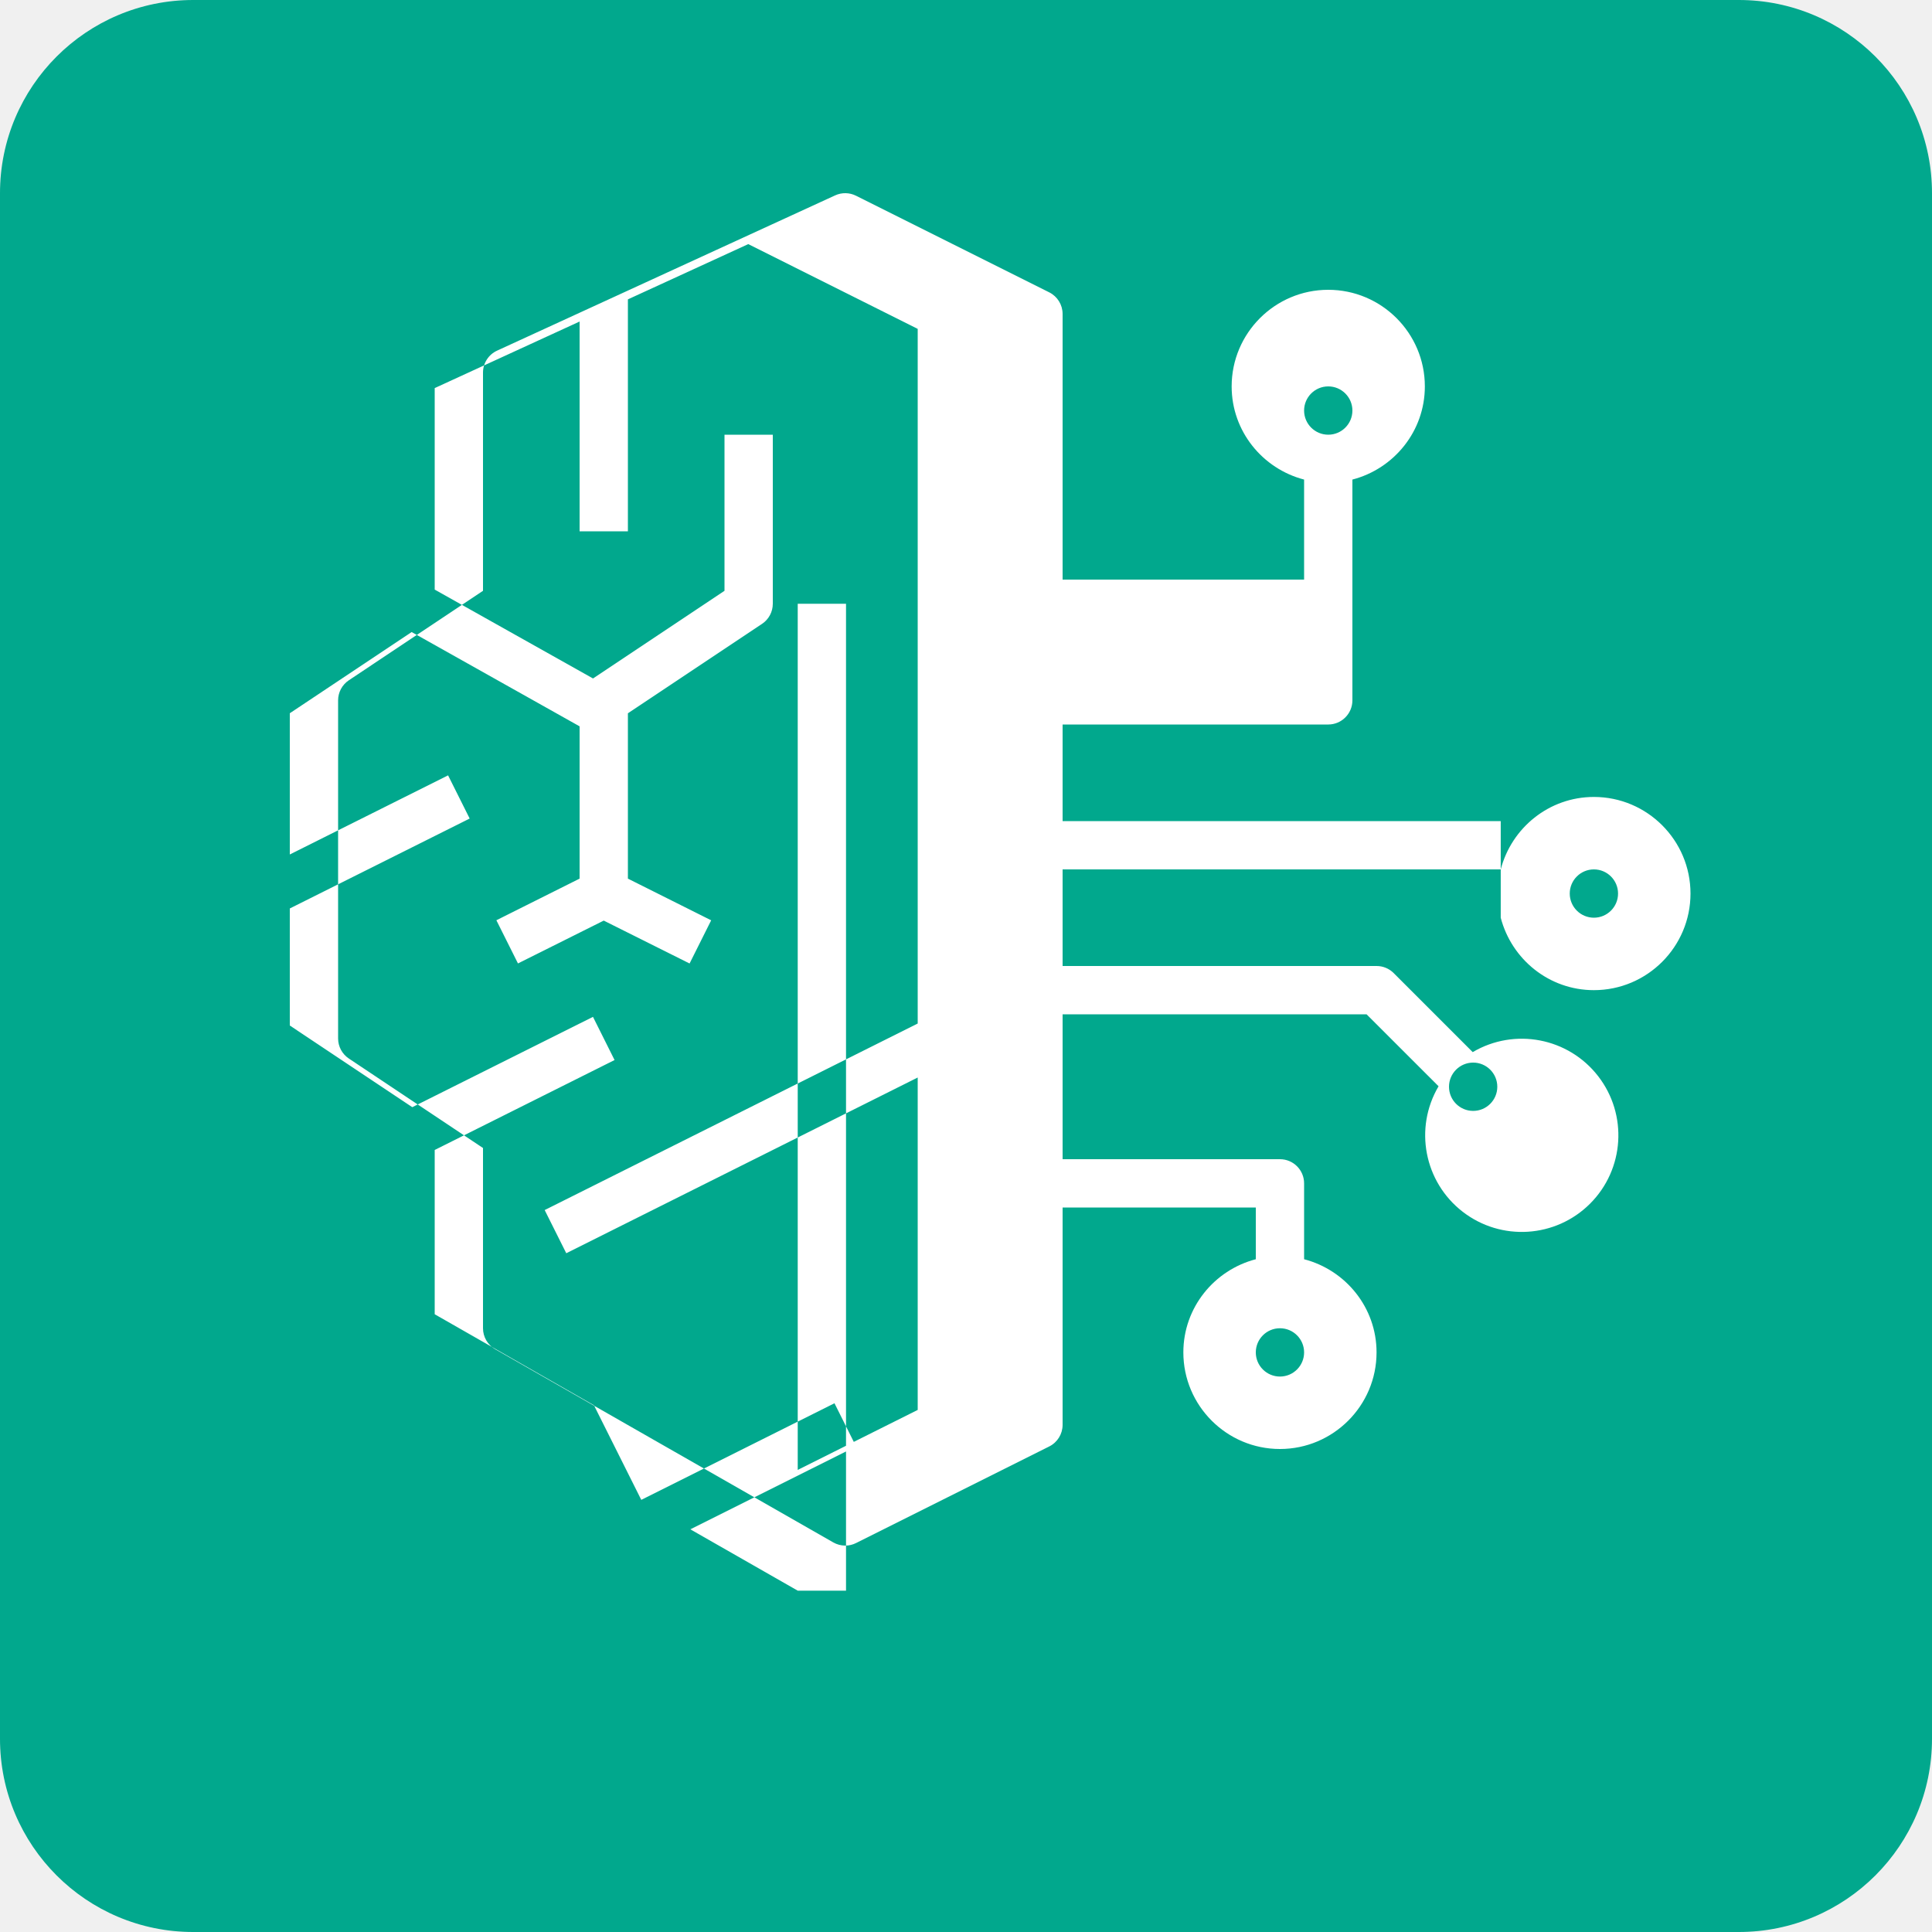
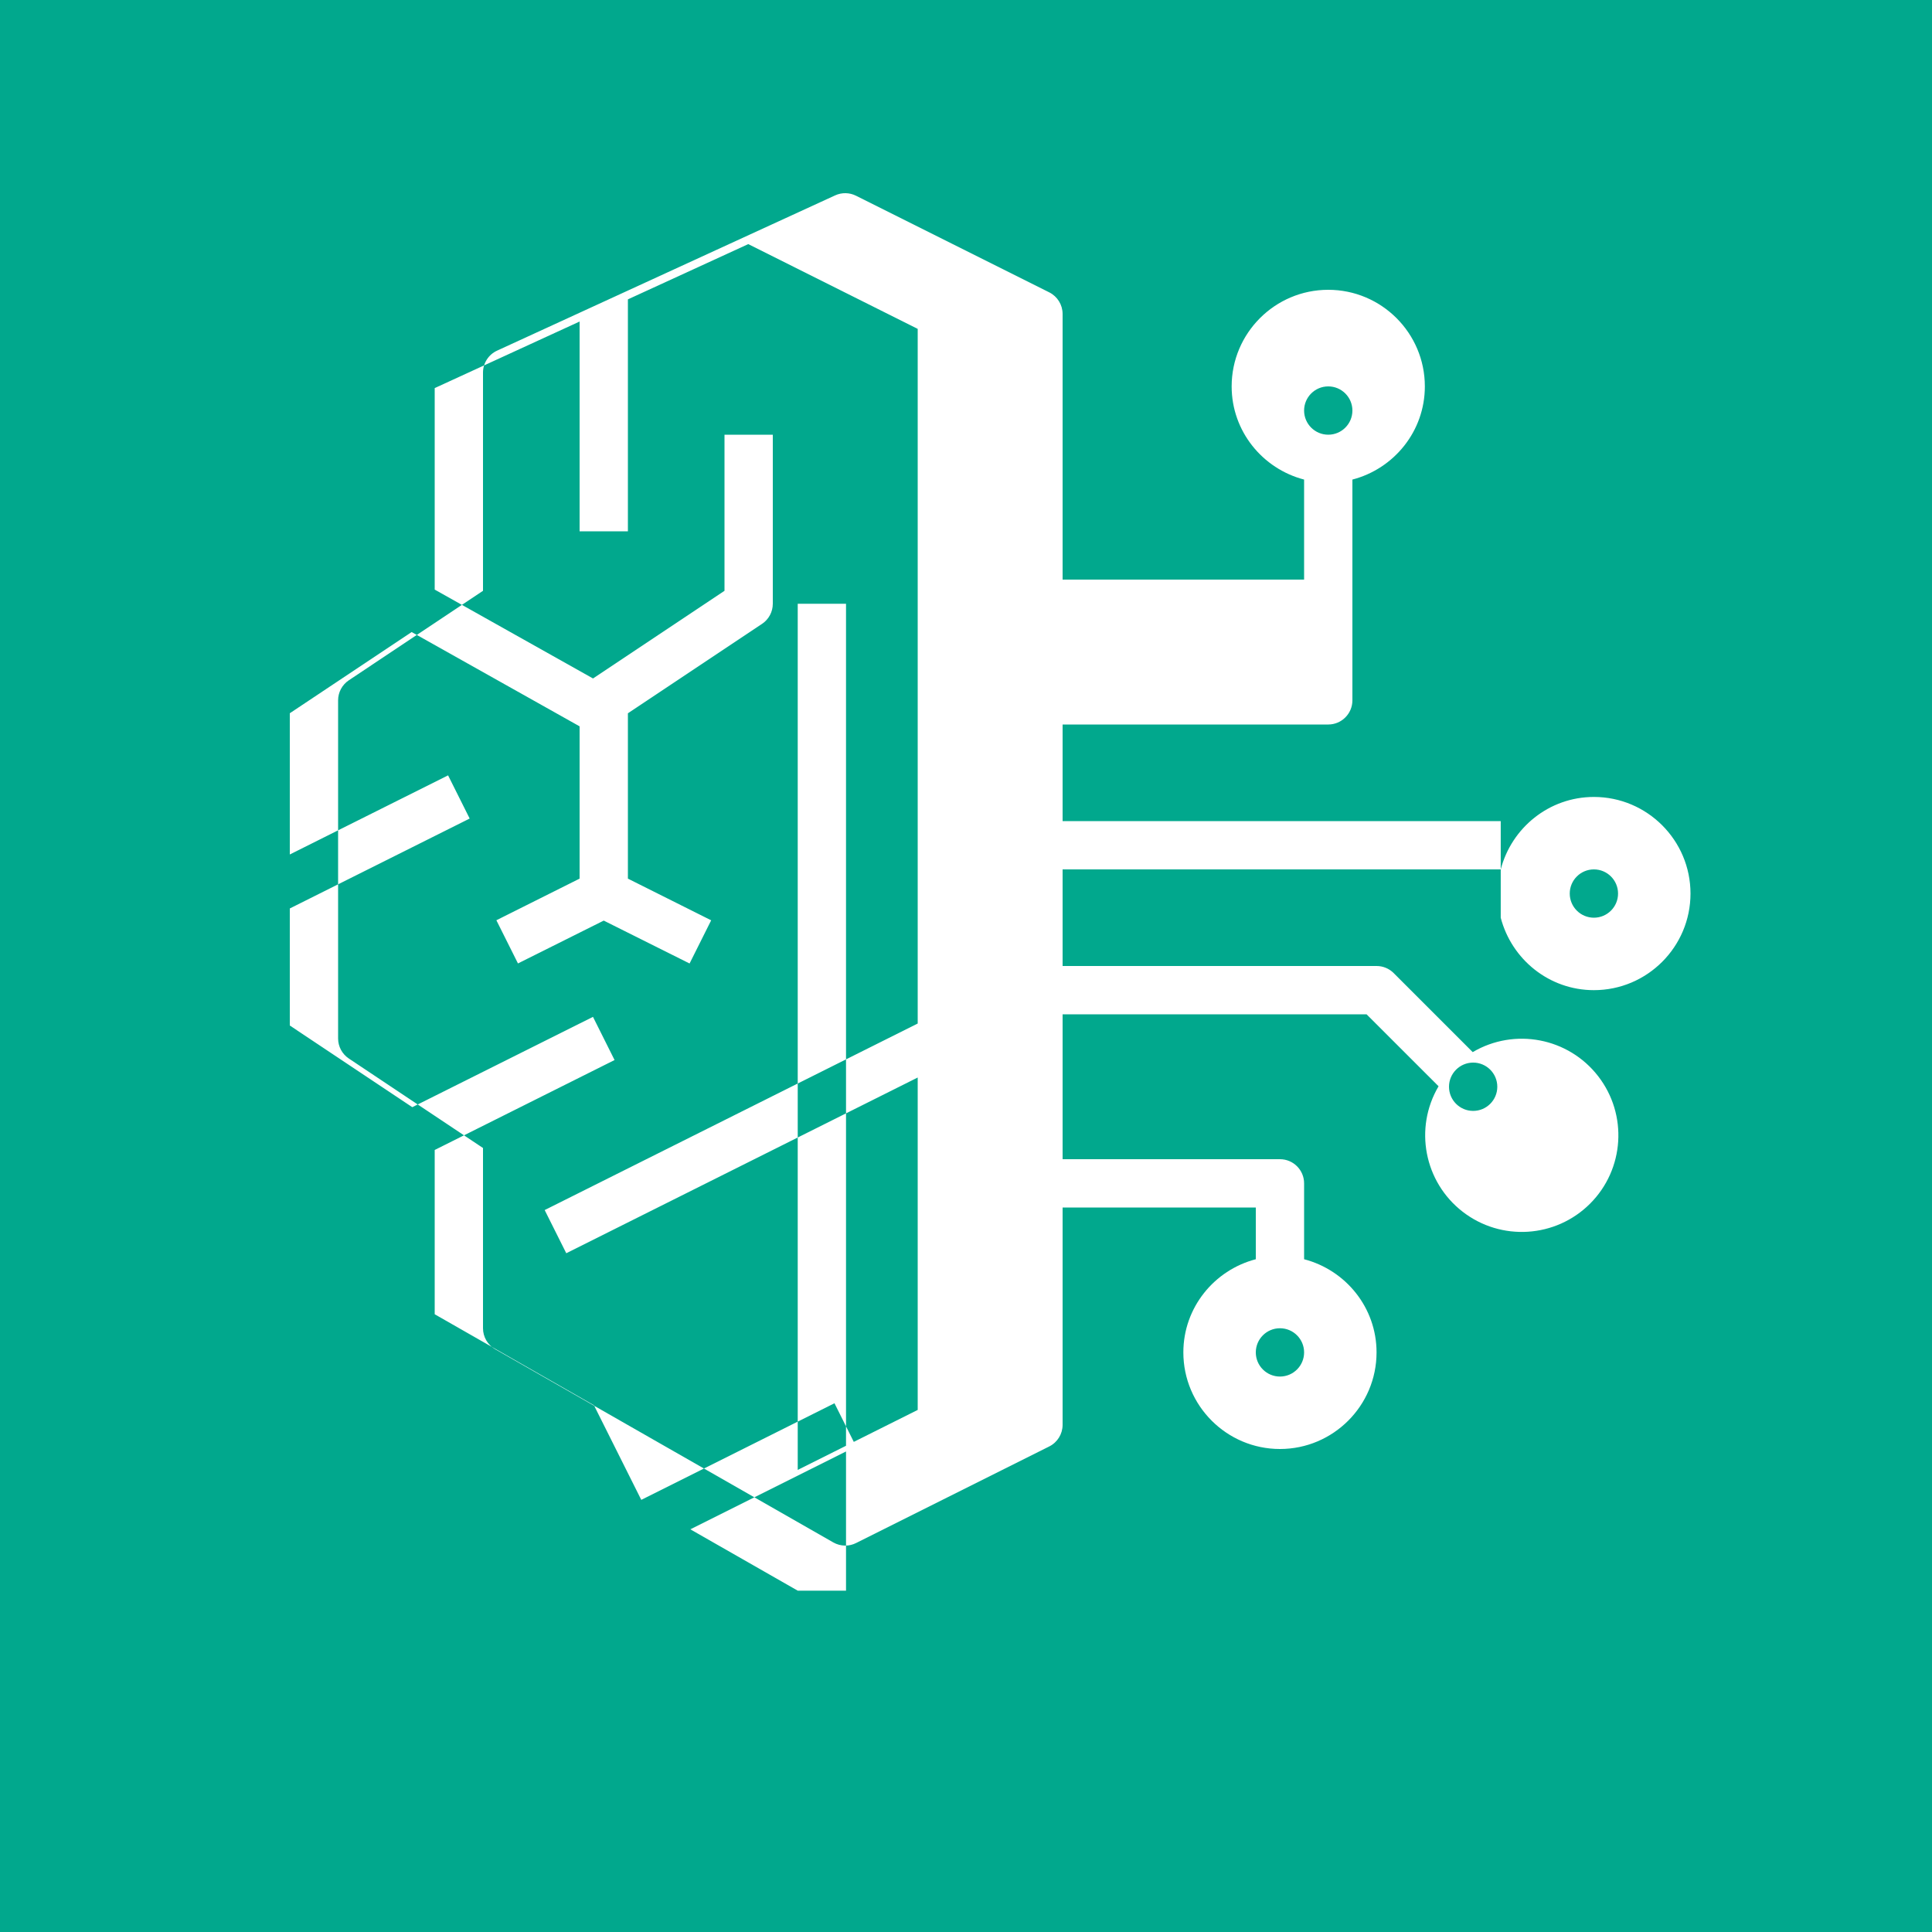
<svg xmlns="http://www.w3.org/2000/svg" role="img" viewBox="0 0 40 40">
-   <rect width="40" height="40" rx="4" fill="#01A88D" />
+   <rect width="40" height="40" fill="#01A88D" />
  <path fill="#fff" d="m16.516 32.933-2.223-1.27 3.431-1.716-.447-.894-4 2-.98-1.959L9 27.21v-3.401l3.724-1.862-.447-.894-3.741 1.87L6 21.232v-2.423l3.724-1.862-.447-.894L6 17.691v-2.924l2.523-1.681L12 15.038v3.153l-1.723.862.447.894L12.5 19.06l1.777.888.447-.894L13 18.191v-3.423l2.778-1.852A.5.5 0 0 0 16 12.5V9h-1v3.232l-2.722 1.815L9 12.207v-4.172l3-1.378V11h1V6.198l2.492-1.144L19 6.809v14.382l-7.723 3.862.447.894L19 22.309v6.882l-2.484 1.242V12.5h1v20.433Zm14.555-13.933C31.295 19.86 32.071 20.5 33 20.5c1.103 0 2-.897 2-2s-.897-2-2-2c-.929 0-1.705.64-1.929 1.5H22v-3h5.5a.5.5 0 0 0 .5-.5V9.929c.86-.224 1.5-1 1.5-1.929 0-1.103-.897-2-2-2s-2 .897-2 2c0 .929.64 1.705 1.5 1.929V12h-5V6.5a.5.5 0 0 0-.276-.447l-4-2a.5.5 0 0 0-.433-.008l-7 3.215A.5.5 0 0 0 10 7.714v4.518l-2.777 1.852A.5.5 0 0 0 7 14.5v7a.5.5 0 0 0 .223.416L10 23.768V27.5a.5.5 0 0 0 .252.434l7 4A.5.5 0 0 0 17.5 32a.5.5 0 0 0 .224-.053l4-2A.5.5 0 0 0 22 29.5V25h4v1.071c-.86.224-1.5 1-1.5 1.929 0 1.103.898 2 2 2s2-.897 2-2c0-.929-.64-1.705-1.5-1.929V24.5a.5.5 0 0 0-.5-.5H22v-3h6.293l1.491 1.49a2 2 0 1 0 .707-.707l-1.637-1.637A.5.5 0 0 0 28.5 20H22v-3h9.071Zm1.429-.5a.5.5 0 1 1 1 0 .5.5 0 0 1-1 0Zm-5.5-10a.5.5 0 1 1 1 0 .5.5 0 0 1-1 0Zm0 19.5a.5.5 0 1 1-1 0 .5.5 0 0 1 1 0Zm3-5.5a.5.5 0 1 1 1 0 .5.5 0 0 1-1 0Z" />
</svg>
